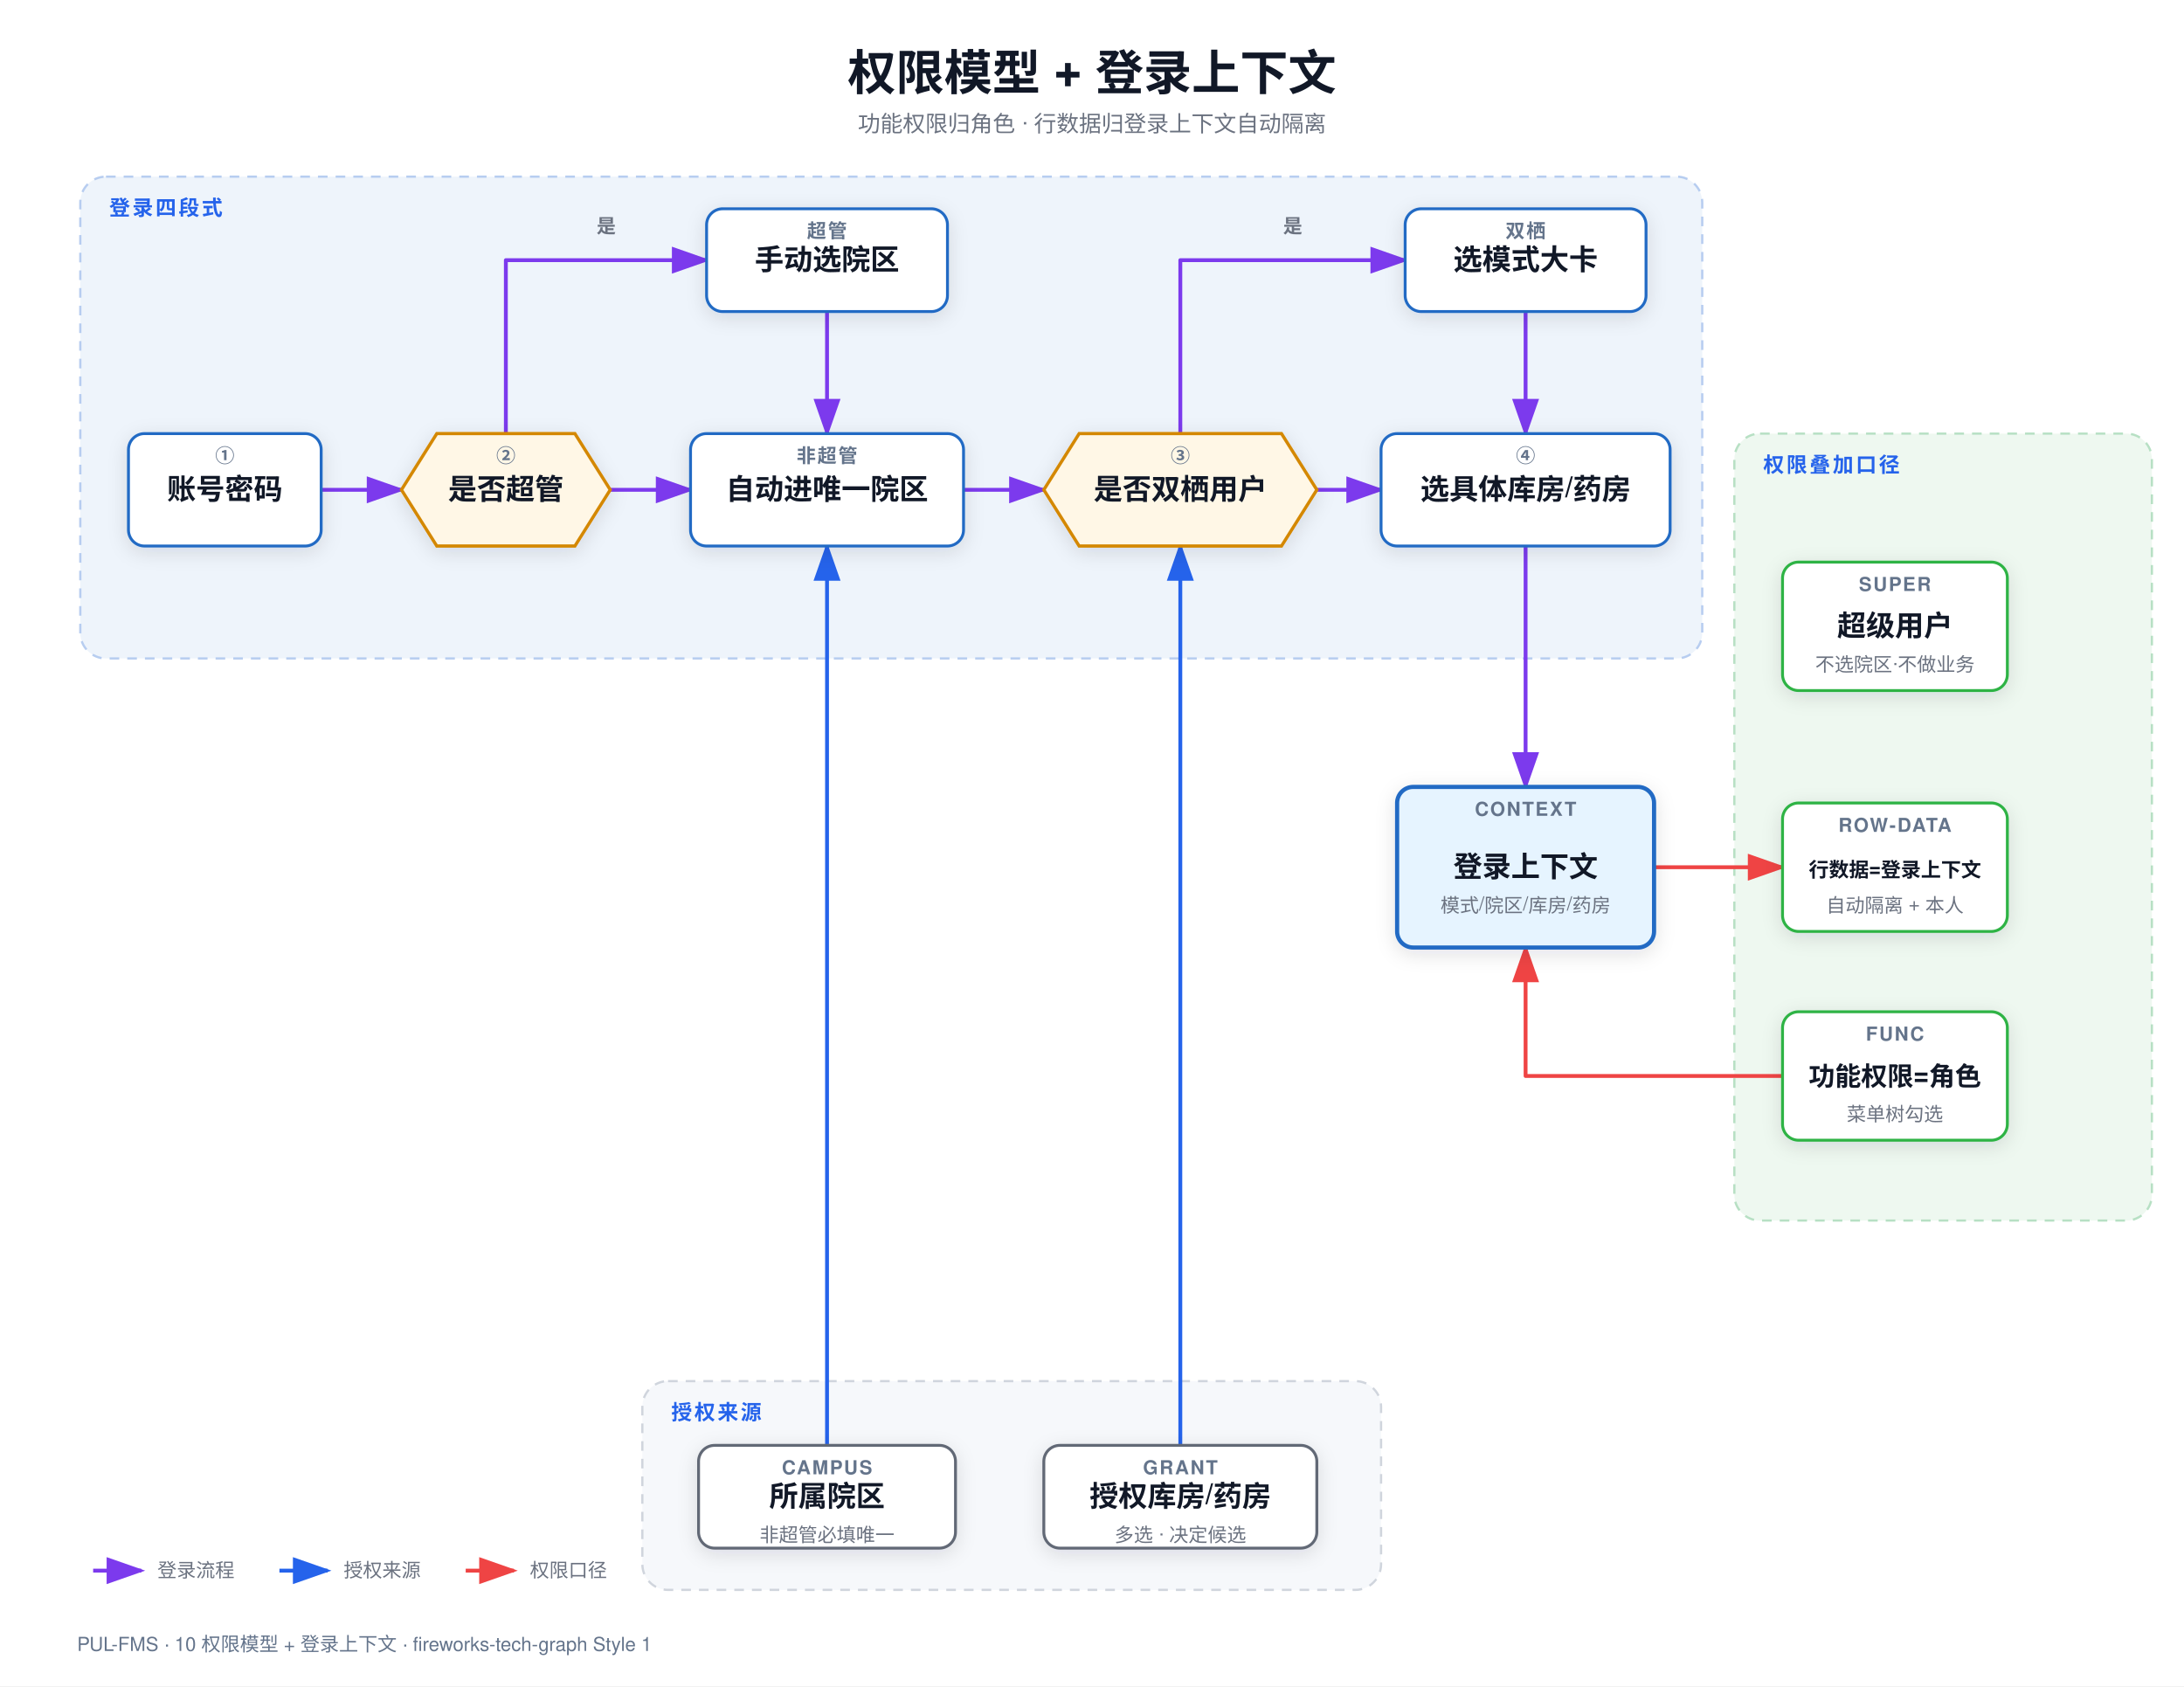
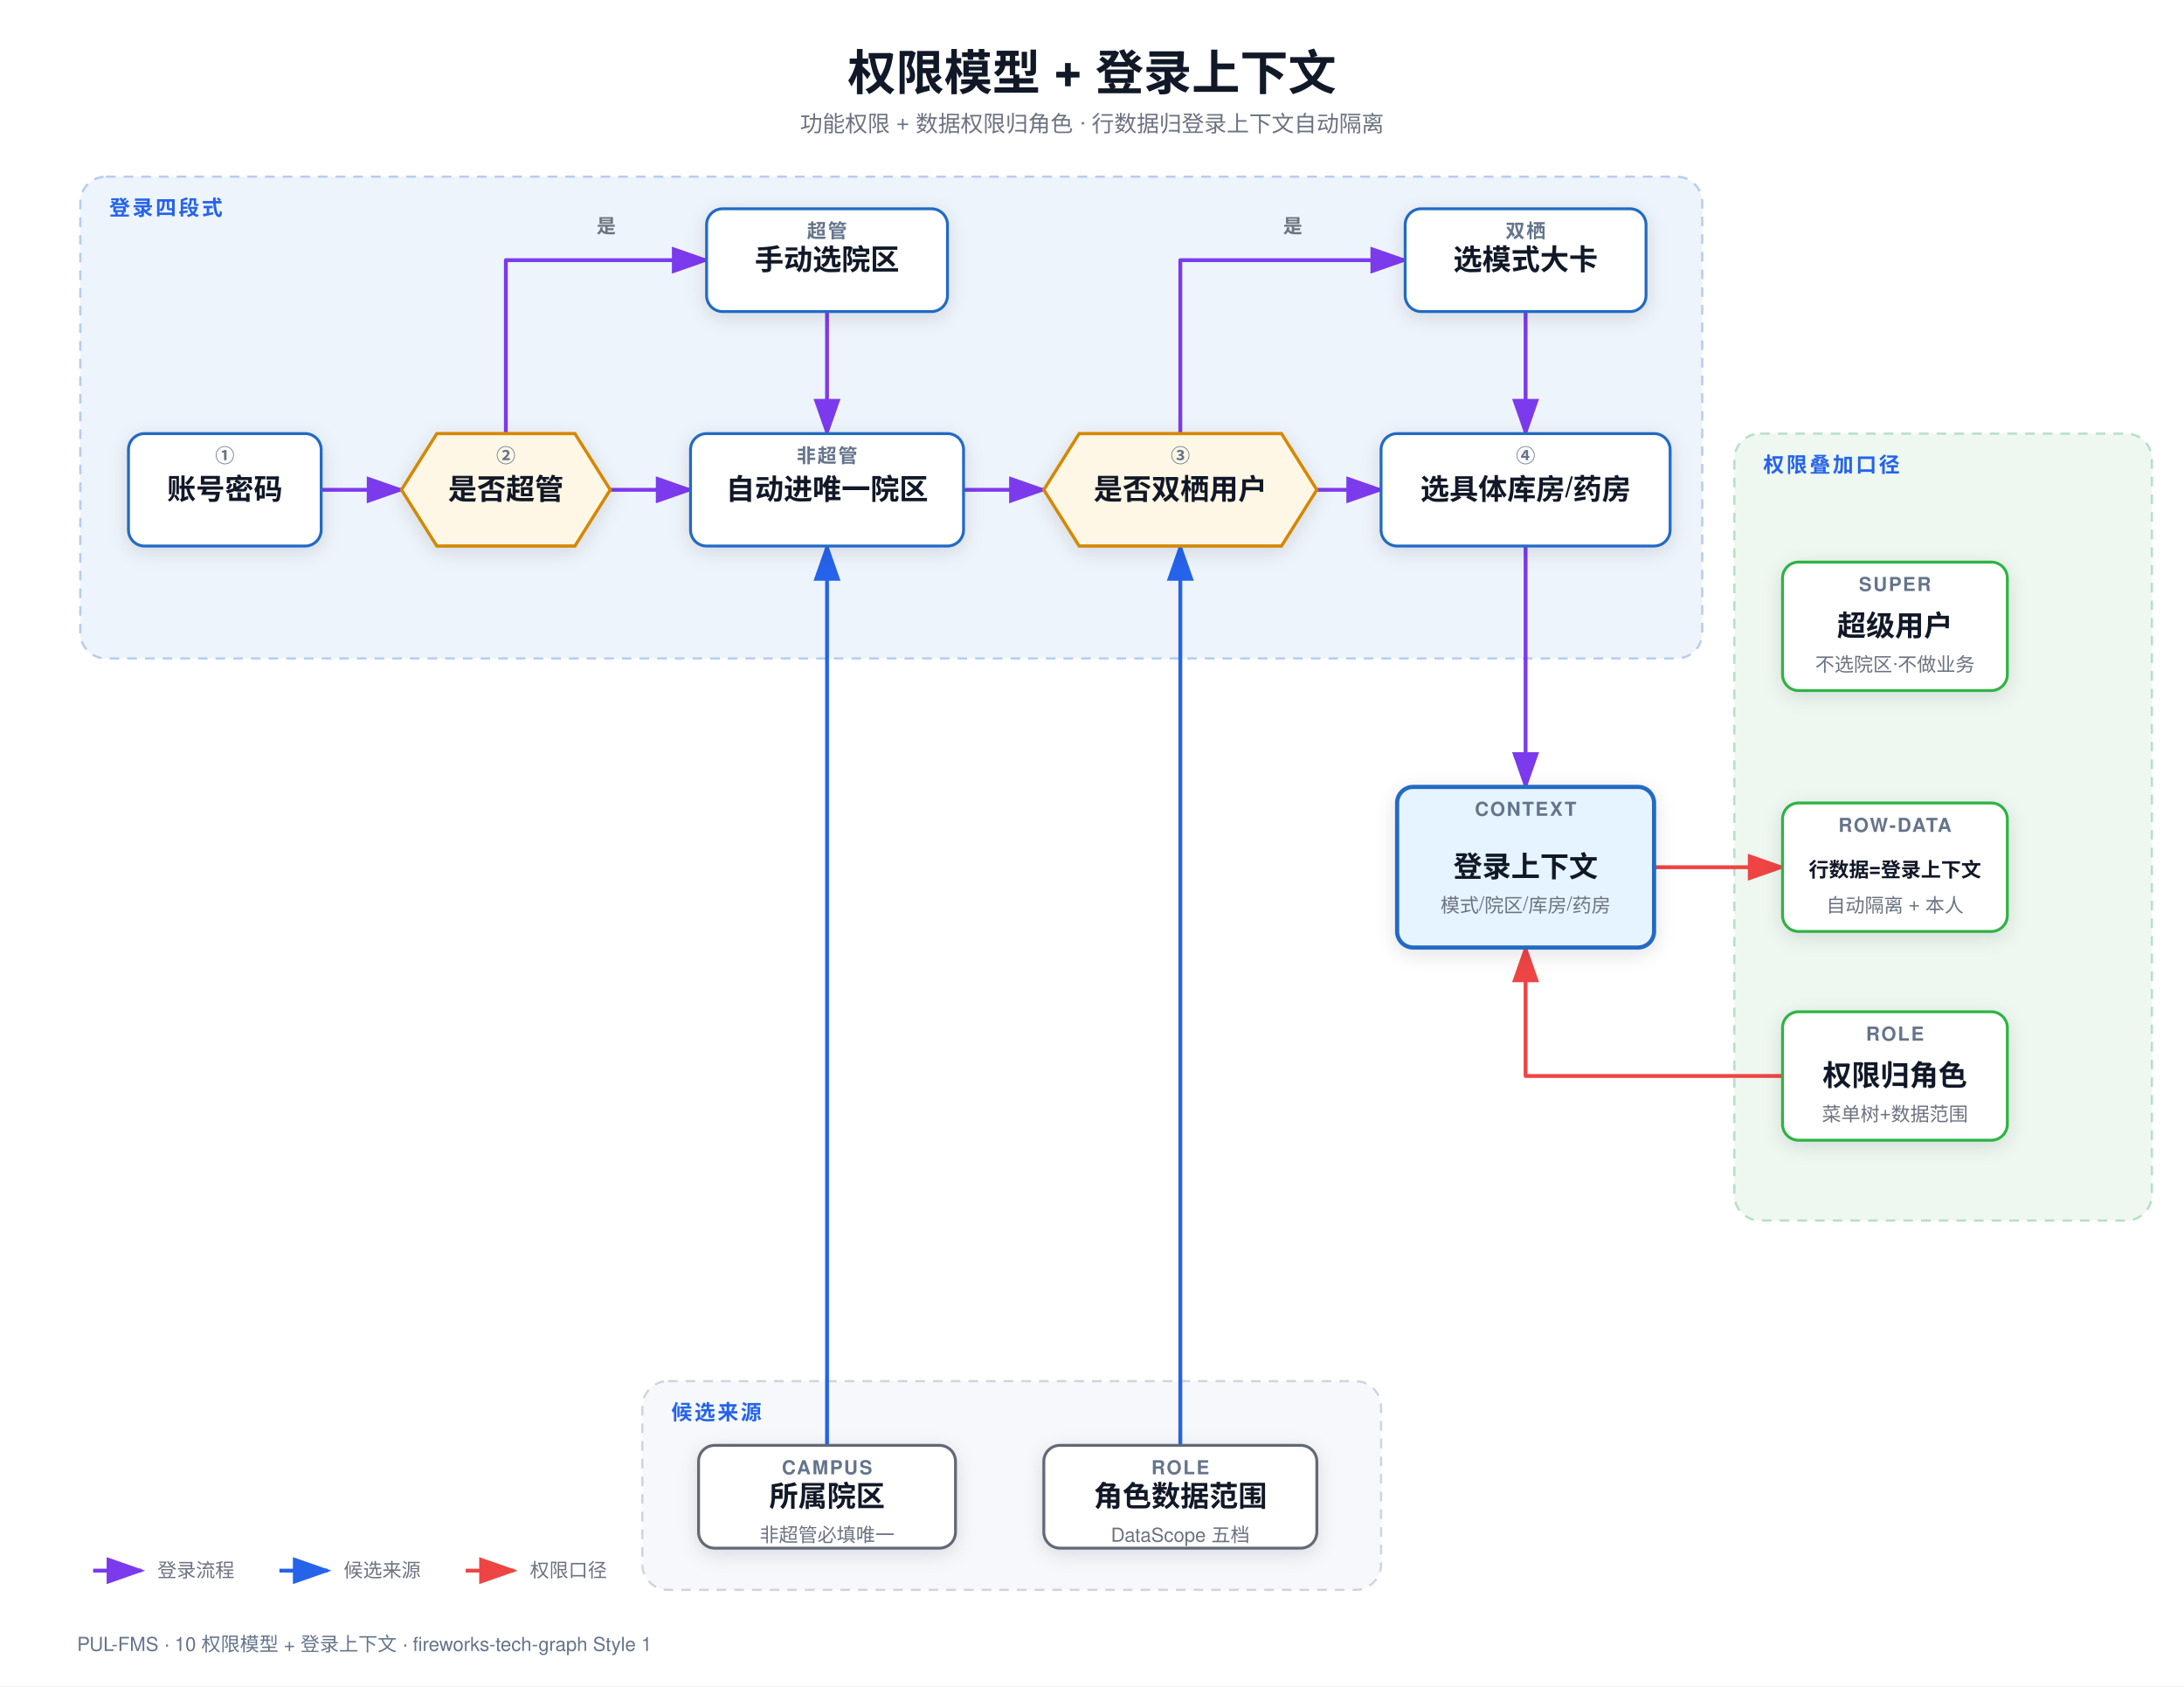
<svg xmlns="http://www.w3.org/2000/svg" viewBox="0 0 1360 1050" width="1360" height="1050" data-generator="fireworks-tech-graph" data-schema-version="1" data-text-metrics="heuristic-v1" data-style-id="1" data-visual-theme="Flat Icon" data-diagram-type="architecture" data-motion-scene="" data-semantic-profile="generic" data-semantic-valid="true" data-quality-profile="showcase" data-max-bends-per-edge="2" data-max-total-bends="8" data-max-route-stretch="1.35" data-max-bridged-crossings="0" data-min-node-gap="40.0" data-min-container-gutter="20.0" data-min-label-clearance="4.0" data-min-segment-length="16.0">
  <defs>
    <marker id="arrowA" markerWidth="10" markerHeight="7" refX="9" refY="3.5" orient="auto">
      <polygon points="0 0, 10 3.5, 0 7" fill="#7c3aed" />
    </marker>
    <marker id="arrowB" markerWidth="10" markerHeight="7" refX="9" refY="3.5" orient="auto">
      <polygon points="0 0, 10 3.5, 0 7" fill="#10b981" />
    </marker>
    <marker id="arrowC" markerWidth="10" markerHeight="7" refX="9" refY="3.5" orient="auto">
      <polygon points="0 0, 10 3.5, 0 7" fill="#2563eb" />
    </marker>
    <marker id="arrowE" markerWidth="10" markerHeight="7" refX="9" refY="3.5" orient="auto">
      <polygon points="0 0, 10 3.5, 0 7" fill="#f97316" />
    </marker>
    <marker id="arrowF" markerWidth="10" markerHeight="7" refX="9" refY="3.5" orient="auto">
      <polygon points="0 0, 10 3.5, 0 7" fill="#7c3aed" />
    </marker>
    <marker id="arrowG" markerWidth="10" markerHeight="7" refX="9" refY="3.5" orient="auto">
      <polygon points="0 0, 10 3.5, 0 7" fill="#ef4444" />
    </marker>
    <marker id="arrowH" markerWidth="10" markerHeight="7" refX="9" refY="3.5" orient="auto">
      <polygon points="0 0, 10 3.5, 0 7" fill="#6b7280" />
    </marker>
    <filter id="shadowSoft" x="-20%" y="-20%" width="140%" height="160%">
      <feDropShadow dx="0" dy="3" stdDeviation="6" flood-color="#0f172a" flood-opacity="0.12" />
    </filter>
    <filter id="shadowGlass" x="-20%" y="-20%" width="140%" height="160%">
      <feDropShadow dx="0" dy="10" stdDeviation="16" flood-color="#020617" flood-opacity="0.28" />
    </filter>
    <style>
    text { font-family: 'Helvetica Neue', Helvetica, Arial, 'PingFang SC', 'Noto Sans CJK SC', 'Microsoft YaHei', 'Microsoft JhengHei', 'SimHei', sans-serif; }
    .title { font-size: 30px; font-weight: 700; fill: #111827; }
    .subtitle { font-size: 14px; font-weight: 500; fill: #6b7280; }
    .section { font-size: 13px; font-weight: 700; fill: #2563eb; letter-spacing: 1.4px; }
    .section-sub { font-size: 12px; font-weight: 500; fill: #64748b; }
    .node-title { font-weight: 700; fill: #111827; }
    .node-sub { font-weight: 500; fill: #6b7280; }
    .node-type { font-size: 12px; font-weight: 700; fill: #64748b; letter-spacing: 0.08em; }
    .arrow-label { font-size: 12px; font-weight: 600; fill: #6b7280; }
    .legend { font-size: 12px; font-weight: 500; fill: #6b7280; }
    .footnote { font-size: 12px; font-weight: 500; fill: #64748b; }
    .metric-label { font-size: 8.5px; font-weight: 700; fill: #64748b; text-transform: uppercase; }
    .metric-value { font-size: 9.5px; font-weight: 700; fill: #111827; }
    </style>
  </defs>
  <rect data-graph-role="background" width="1360.0" height="1050.0" fill="#ffffff" />
  <text x="680.0" y="56" text-anchor="middle" class="title">权限模型 + 登录上下文</text>
-   <text x="680.0" y="82" text-anchor="middle" class="subtitle">功能权限归角色 · 行数据归登录上下文自动隔离</text>
+   <text x="680.0" y="82" text-anchor="middle" class="subtitle">功能权限 + 数据权限归角色 · 行数据归登录上下文自动隔离</text>
  <g id="login" data-graph-role="container" data-container-id="login" data-semantic-role="boundary" data-graph-bounds="50,110,1060,410">
    <rect data-graph-role="container" x="50.0" y="110.0" width="1010.0" height="300.0" rx="16.0" fill="#eef4fb" stroke="#b7cdf0" stroke-width="1.4" stroke-dasharray="6 5" />
    <text x="68.0" y="134.0" class="section">登录四段式</text>
    <rect id="login-header" data-graph-role="reserved" data-reserved-kind="container-header" x="58" y="116" width="95" height="30" fill="none" stroke="none" />
  </g>
  <g id="model" data-graph-role="container" data-container-id="model" data-semantic-role="boundary" data-graph-bounds="1080,270,1340,760">
    <rect data-graph-role="container" x="1080.0" y="270.0" width="260.0" height="490.0" rx="16.0" fill="#eef8f0" stroke="#b7e0c4" stroke-width="1.4" stroke-dasharray="6 5" />
    <text x="1098.0" y="294.0" class="section">权限叠加口径</text>
    <rect id="model-header" data-graph-role="reserved" data-reserved-kind="container-header" x="1088" y="276" width="108" height="30" fill="none" stroke="none" />
  </g>
  <g id="org" data-graph-role="container" data-container-id="org" data-semantic-role="boundary" data-graph-bounds="400,860,860,990">
    <rect data-graph-role="container" x="400.0" y="860.0" width="460.0" height="130.0" rx="16.0" fill="#f6f8fb" stroke="#d0d5dd" stroke-width="1.4" stroke-dasharray="6 5" />
-     <text x="418.0" y="884.0" class="section">授权来源</text>
+     <text x="418.0" y="884.0" class="section">候选来源</text>
    <rect id="org-header" data-graph-role="reserved" data-reserved-kind="container-header" x="408" y="866" width="82" height="30" fill="none" stroke="none" />
  </g>
  <path id="a1" data-graph-role="edge" data-edge-id="a1" data-source="L1" data-target="L2" data-edge-kind="flow" data-topic-id="" data-flow="control" data-motion-role="" data-motion-stage="" data-motion-order="" data-protocol="" data-via="" data-critical-path-id="" data-critical-hop="" data-critical-hops="" data-critical="false" data-bends="0" data-route-stretch="1.0" data-bridges="" d="M 200,305 L 250,305" fill="none" stroke="#7c3aed" stroke-width="2.4" stroke-linecap="round" stroke-linejoin="round" marker-end="url(#arrowA)" />
  <path id="a2" data-graph-role="edge" data-edge-id="a2" data-source="L2" data-target="L3" data-edge-kind="flow" data-topic-id="" data-flow="control" data-motion-role="" data-motion-stage="" data-motion-order="" data-protocol="" data-via="" data-critical-path-id="" data-critical-hop="" data-critical-hops="" data-critical="false" data-bends="1" data-route-stretch="1.0" data-bridges="" d="M 315,270 L 315,162 L 440,162" fill="none" stroke="#7c3aed" stroke-width="2.4" stroke-linecap="round" stroke-linejoin="round" marker-end="url(#arrowA)" />
  <path id="a3" data-graph-role="edge" data-edge-id="a3" data-source="L3" data-target="L4" data-edge-kind="flow" data-topic-id="" data-flow="control" data-motion-role="" data-motion-stage="" data-motion-order="" data-protocol="" data-via="" data-critical-path-id="" data-critical-hop="" data-critical-hops="" data-critical="false" data-bends="0" data-route-stretch="1.0" data-bridges="" d="M 515,194 L 515,270" fill="none" stroke="#7c3aed" stroke-width="2.4" stroke-linecap="round" stroke-linejoin="round" marker-end="url(#arrowA)" />
  <path id="a4" data-graph-role="edge" data-edge-id="a4" data-source="L2" data-target="L4" data-edge-kind="flow" data-topic-id="" data-flow="control" data-motion-role="" data-motion-stage="" data-motion-order="" data-protocol="" data-via="" data-critical-path-id="" data-critical-hop="" data-critical-hops="" data-critical="false" data-bends="0" data-route-stretch="1.0" data-bridges="" d="M 380,305 L 430,305" fill="none" stroke="#7c3aed" stroke-width="2.4" stroke-linecap="round" stroke-linejoin="round" marker-end="url(#arrowA)" />
  <path id="a5" data-graph-role="edge" data-edge-id="a5" data-source="L4" data-target="L5" data-edge-kind="flow" data-topic-id="" data-flow="control" data-motion-role="" data-motion-stage="" data-motion-order="" data-protocol="" data-via="" data-critical-path-id="" data-critical-hop="" data-critical-hops="" data-critical="false" data-bends="0" data-route-stretch="1.0" data-bridges="" d="M 600,305 L 650,305" fill="none" stroke="#7c3aed" stroke-width="2.4" stroke-linecap="round" stroke-linejoin="round" marker-end="url(#arrowA)" />
  <path id="a6" data-graph-role="edge" data-edge-id="a6" data-source="L5" data-target="L6" data-edge-kind="flow" data-topic-id="" data-flow="control" data-motion-role="" data-motion-stage="" data-motion-order="" data-protocol="" data-via="" data-critical-path-id="" data-critical-hop="" data-critical-hops="" data-critical="false" data-bends="1" data-route-stretch="1.0" data-bridges="" d="M 735,270 L 735,162 L 875,162" fill="none" stroke="#7c3aed" stroke-width="2.4" stroke-linecap="round" stroke-linejoin="round" marker-end="url(#arrowA)" />
  <path id="a7" data-graph-role="edge" data-edge-id="a7" data-source="L6" data-target="L7" data-edge-kind="flow" data-topic-id="" data-flow="control" data-motion-role="" data-motion-stage="" data-motion-order="" data-protocol="" data-via="" data-critical-path-id="" data-critical-hop="" data-critical-hops="" data-critical="false" data-bends="0" data-route-stretch="1.0" data-bridges="" d="M 950,194 L 950,270" fill="none" stroke="#7c3aed" stroke-width="2.4" stroke-linecap="round" stroke-linejoin="round" marker-end="url(#arrowA)" />
  <path id="a8" data-graph-role="edge" data-edge-id="a8" data-source="L5" data-target="L7" data-edge-kind="flow" data-topic-id="" data-flow="control" data-motion-role="" data-motion-stage="" data-motion-order="" data-protocol="" data-via="" data-critical-path-id="" data-critical-hop="" data-critical-hops="" data-critical="false" data-bends="0" data-route-stretch="1.0" data-bridges="" d="M 820,305 L 860,305" fill="none" stroke="#7c3aed" stroke-width="2.4" stroke-linecap="round" stroke-linejoin="round" marker-end="url(#arrowA)" />
  <path id="a9" data-graph-role="edge" data-edge-id="a9" data-source="L7" data-target="CTX" data-edge-kind="flow" data-topic-id="" data-flow="control" data-motion-role="" data-motion-stage="" data-motion-order="" data-protocol="" data-via="" data-critical-path-id="" data-critical-hop="" data-critical-hops="" data-critical="false" data-bends="0" data-route-stretch="1.0" data-bridges="" d="M 950,340 L 950,490" fill="none" stroke="#7c3aed" stroke-width="2.4" stroke-linecap="round" stroke-linejoin="round" marker-end="url(#arrowA)" />
  <path id="b1" data-graph-role="edge" data-edge-id="b1" data-source="O1" data-target="L4" data-edge-kind="flow" data-topic-id="" data-flow="read" data-motion-role="" data-motion-stage="" data-motion-order="" data-protocol="" data-via="" data-critical-path-id="" data-critical-hop="" data-critical-hops="" data-critical="false" data-bends="0" data-route-stretch="1.0" data-bridges="" d="M 515,900 L 515,340" fill="none" stroke="#2563eb" stroke-width="2.4" stroke-linecap="round" stroke-linejoin="round" marker-end="url(#arrowC)" />
  <path id="b2" data-graph-role="edge" data-edge-id="b2" data-source="O2" data-target="L5" data-edge-kind="flow" data-topic-id="" data-flow="read" data-motion-role="" data-motion-stage="" data-motion-order="" data-protocol="" data-via="" data-critical-path-id="" data-critical-hop="" data-critical-hops="" data-critical="false" data-bends="0" data-route-stretch="1.0" data-bridges="" d="M 735,900 L 735,340" fill="none" stroke="#2563eb" stroke-width="2.4" stroke-linecap="round" stroke-linejoin="round" marker-end="url(#arrowC)" />
  <path id="c1" data-graph-role="edge" data-edge-id="c1" data-source="M1" data-target="CTX" data-edge-kind="flow" data-topic-id="" data-flow="feedback" data-motion-role="" data-motion-stage="" data-motion-order="" data-protocol="" data-via="" data-critical-path-id="" data-critical-hop="" data-critical-hops="" data-critical="false" data-bends="1" data-route-stretch="1.0" data-bridges="" d="M 1110,670 L 950,670 L 950,590" fill="none" stroke="#ef4444" stroke-width="2.4" stroke-linecap="round" stroke-linejoin="round" marker-end="url(#arrowG)" />
  <path id="c2" data-graph-role="edge" data-edge-id="c2" data-source="CTX" data-target="M2" data-edge-kind="flow" data-topic-id="" data-flow="feedback" data-motion-role="" data-motion-stage="" data-motion-order="" data-protocol="" data-via="" data-critical-path-id="" data-critical-hop="" data-critical-hops="" data-critical="false" data-bends="0" data-route-stretch="1.0" data-bridges="" d="M 1030,540 L 1110,540" fill="none" stroke="#ef4444" stroke-width="2.4" stroke-linecap="round" stroke-linejoin="round" marker-end="url(#arrowG)" />
  <g id="node-L3" data-graph-role="node" data-node-id="L3" data-semantic-role="rect" data-motion-role="" data-motion-stage="" data-motion-order="" data-parent="" data-deployment-id="" data-topic-id="" data-span-id="" data-station-order="" data-status="" data-start-ms="" data-duration-ms="" data-parent-span="" data-graph-bounds="440,130,590,194">
    <rect x="440.0" y="130.0" width="150.0" height="64.0" rx="10.0" fill="#ffffff" stroke="#206bc4" stroke-width="1.8" filter="url(#shadowSoft)" />
    <text x="515.0" y="148.0" text-anchor="middle" class="node-type">超管</text>
    <text data-text-role="title" data-full-text="手动选院区" data-text-max-width="126.0" x="515.0" y="168.0" text-anchor="middle" class="node-title" font-size="18">手动选院区</text>
  </g>
  <g id="node-L6" data-graph-role="node" data-node-id="L6" data-semantic-role="rect" data-motion-role="" data-motion-stage="" data-motion-order="" data-parent="" data-deployment-id="" data-topic-id="" data-span-id="" data-station-order="" data-status="" data-start-ms="" data-duration-ms="" data-parent-span="" data-graph-bounds="875,130,1025,194">
    <rect x="875.0" y="130.0" width="150.0" height="64.0" rx="10.0" fill="#ffffff" stroke="#206bc4" stroke-width="1.8" filter="url(#shadowSoft)" />
    <text x="950.0" y="148.0" text-anchor="middle" class="node-type">双栖</text>
    <text data-text-role="title" data-full-text="选模式大卡" data-text-max-width="126.0" x="950.0" y="168.0" text-anchor="middle" class="node-title" font-size="18">选模式大卡</text>
  </g>
  <g id="node-L1" data-graph-role="node" data-node-id="L1" data-semantic-role="rect" data-motion-role="" data-motion-stage="" data-motion-order="" data-parent="" data-deployment-id="" data-topic-id="" data-span-id="" data-station-order="" data-status="" data-start-ms="" data-duration-ms="" data-parent-span="" data-graph-bounds="80,270,200,340">
    <rect x="80.0" y="270.0" width="120.0" height="70.0" rx="10.0" fill="#ffffff" stroke="#206bc4" stroke-width="1.8" filter="url(#shadowSoft)" />
    <text x="140.0" y="288.0" text-anchor="middle" class="node-type">①</text>
    <text data-text-role="title" data-full-text="账号密码" data-text-max-width="96.0" x="140.0" y="311.0" text-anchor="middle" class="node-title" font-size="18">账号密码</text>
  </g>
  <g id="node-L2" data-graph-role="node" data-node-id="L2" data-semantic-role="hexagon" data-motion-role="" data-motion-stage="" data-motion-order="" data-parent="" data-deployment-id="" data-topic-id="" data-span-id="" data-station-order="" data-status="" data-start-ms="" data-duration-ms="" data-parent-span="" data-graph-bounds="250,270,380,340">
    <path d="M 272.0 270.0 L 358.0 270.0 L 380.0 305.0 L 358.0 340.0 L 272.0 340.0 L 250.0 305.0 Z" fill="#fff7e6" stroke="#d48806" stroke-width="2.0" filter="url(#shadowSoft)" />
    <text x="315.0" y="288.0" text-anchor="middle" class="node-type">②</text>
    <text data-text-role="title" data-full-text="是否超管" data-text-max-width="78.0" x="315.0" y="311.0" text-anchor="middle" class="node-title" font-size="18">是否超管</text>
  </g>
  <g id="node-L4" data-graph-role="node" data-node-id="L4" data-semantic-role="rect" data-motion-role="" data-motion-stage="" data-motion-order="" data-parent="" data-deployment-id="" data-topic-id="" data-span-id="" data-station-order="" data-status="" data-start-ms="" data-duration-ms="" data-parent-span="" data-graph-bounds="430,270,600,340">
    <rect x="430.0" y="270.0" width="170.0" height="70.0" rx="10.0" fill="#ffffff" stroke="#206bc4" stroke-width="1.8" filter="url(#shadowSoft)" />
    <text x="515.0" y="288.0" text-anchor="middle" class="node-type">非超管</text>
    <text data-text-role="title" data-full-text="自动进唯一院区" data-text-max-width="146.0" x="515.0" y="311.0" text-anchor="middle" class="node-title" font-size="18">自动进唯一院区</text>
  </g>
  <g id="node-L5" data-graph-role="node" data-node-id="L5" data-semantic-role="hexagon" data-motion-role="" data-motion-stage="" data-motion-order="" data-parent="" data-deployment-id="" data-topic-id="" data-span-id="" data-station-order="" data-status="" data-start-ms="" data-duration-ms="" data-parent-span="" data-graph-bounds="650,270,820,340">
    <path d="M 672.0 270.0 L 798.0 270.0 L 820.0 305.0 L 798.0 340.0 L 672.0 340.0 L 650.0 305.0 Z" fill="#fff7e6" stroke="#d48806" stroke-width="2.0" filter="url(#shadowSoft)" />
    <text x="735.0" y="288.0" text-anchor="middle" class="node-type">③</text>
    <text data-text-role="title" data-full-text="是否双栖用户" data-text-max-width="118.0" x="735.0" y="311.0" text-anchor="middle" class="node-title" font-size="18">是否双栖用户</text>
  </g>
  <g id="node-L7" data-graph-role="node" data-node-id="L7" data-semantic-role="rect" data-motion-role="" data-motion-stage="" data-motion-order="" data-parent="" data-deployment-id="" data-topic-id="" data-span-id="" data-station-order="" data-status="" data-start-ms="" data-duration-ms="" data-parent-span="" data-graph-bounds="860,270,1040,340">
    <rect x="860.0" y="270.0" width="180.0" height="70.0" rx="10.0" fill="#ffffff" stroke="#206bc4" stroke-width="1.8" filter="url(#shadowSoft)" />
    <text x="950.0" y="288.0" text-anchor="middle" class="node-type">④</text>
    <text data-text-role="title" data-full-text="选具体库房/药房" data-text-max-width="156.0" x="950.0" y="311.0" text-anchor="middle" class="node-title" font-size="18">选具体库房/药房</text>
  </g>
  <g id="node-CTX" data-graph-role="node" data-node-id="CTX" data-semantic-role="rect" data-motion-role="" data-motion-stage="" data-motion-order="" data-parent="" data-deployment-id="" data-topic-id="" data-span-id="" data-station-order="" data-status="" data-start-ms="" data-duration-ms="" data-parent-span="" data-graph-bounds="870,490,1030,590">
    <rect x="870.0" y="490.0" width="160.0" height="100.0" rx="10.0" fill="#e6f4ff" stroke="#206bc4" stroke-width="2.6" filter="url(#shadowSoft)" />
    <text x="950.0" y="508.0" text-anchor="middle" class="node-type">CONTEXT</text>
    <text data-text-role="title" data-full-text="登录上下文" data-text-max-width="136.0" x="950.0" y="546.0" text-anchor="middle" class="node-title" font-size="18">登录上下文</text>
    <text data-text-role="subtitle" data-full-text="模式/院区/库房/药房" data-text-max-width="136.0" x="950.0" y="568.0" text-anchor="middle" class="node-sub" font-size="12">模式/院区/库房/药房</text>
  </g>
  <g id="node-M3" data-graph-role="node" data-node-id="M3" data-semantic-role="rect" data-motion-role="" data-motion-stage="" data-motion-order="" data-parent="" data-deployment-id="" data-topic-id="" data-span-id="" data-station-order="" data-status="" data-start-ms="" data-duration-ms="" data-parent-span="" data-graph-bounds="1110,350,1250,430">
    <rect x="1110.0" y="350.0" width="140.0" height="80.0" rx="10.0" fill="#ffffff" stroke="#2fb344" stroke-width="1.8" filter="url(#shadowSoft)" />
    <text x="1180.0" y="368.0" text-anchor="middle" class="node-type">SUPER</text>
    <text data-text-role="title" data-full-text="超级用户" data-text-max-width="116.0" x="1180.0" y="396.0" text-anchor="middle" class="node-title" font-size="18">超级用户</text>
    <text data-text-role="subtitle" data-full-text="不选院区·不做业务" data-text-max-width="116.0" x="1180.0" y="418.0" text-anchor="middle" class="node-sub" font-size="12">不选院区·不做业务</text>
  </g>
  <g id="node-M2" data-graph-role="node" data-node-id="M2" data-semantic-role="rect" data-motion-role="" data-motion-stage="" data-motion-order="" data-parent="" data-deployment-id="" data-topic-id="" data-span-id="" data-station-order="" data-status="" data-start-ms="" data-duration-ms="" data-parent-span="" data-graph-bounds="1110,500,1250,580">
    <rect x="1110.0" y="500.0" width="140.0" height="80.0" rx="10.0" fill="#ffffff" stroke="#2fb344" stroke-width="1.8" filter="url(#shadowSoft)" />
    <text x="1180.0" y="518.0" text-anchor="middle" class="node-type">ROW-DATA</text>
    <text data-text-role="title" data-full-text="行数据=登录上下文" data-text-max-width="116.0" x="1180.0" y="546.0" text-anchor="middle" class="node-title" font-size="12.51">行数据=登录上下文</text>
    <text data-text-role="subtitle" data-full-text="自动隔离 + 本人" data-text-max-width="116.0" x="1180.0" y="568.0" text-anchor="middle" class="node-sub" font-size="12">自动隔离 + 本人</text>
  </g>
  <g id="node-M1" data-graph-role="node" data-node-id="M1" data-semantic-role="rect" data-motion-role="" data-motion-stage="" data-motion-order="" data-parent="" data-deployment-id="" data-topic-id="" data-span-id="" data-station-order="" data-status="" data-start-ms="" data-duration-ms="" data-parent-span="" data-graph-bounds="1110,630,1250,710">
    <rect x="1110.0" y="630.0" width="140.0" height="80.0" rx="10.0" fill="#ffffff" stroke="#2fb344" stroke-width="1.8" filter="url(#shadowSoft)" />
-     <text x="1180.0" y="648.0" text-anchor="middle" class="node-type">FUNC</text>
-     <text data-text-role="title" data-full-text="功能权限=角色" data-text-max-width="116.0" x="1180.0" y="676.0" text-anchor="middle" class="node-title" font-size="16.32">功能权限=角色</text>
-     <text data-text-role="subtitle" data-full-text="菜单树勾选" data-text-max-width="116.0" x="1180.0" y="698.0" text-anchor="middle" class="node-sub" font-size="12">菜单树勾选</text>
+     <text x="1180.0" y="648.0" text-anchor="middle" class="node-type">ROLE</text>
+     <text data-text-role="title" data-full-text="权限归角色" data-text-max-width="116.0" x="1180.0" y="676.0" text-anchor="middle" class="node-title" font-size="18">权限归角色</text>
+     <text data-text-role="subtitle" data-full-text="菜单树+数据范围" data-text-max-width="116.0" x="1180.0" y="698.0" text-anchor="middle" class="node-sub" font-size="12">菜单树+数据范围</text>
  </g>
  <g id="node-O1" data-graph-role="node" data-node-id="O1" data-semantic-role="rect" data-motion-role="" data-motion-stage="" data-motion-order="" data-parent="" data-deployment-id="" data-topic-id="" data-span-id="" data-station-order="" data-status="" data-start-ms="" data-duration-ms="" data-parent-span="" data-graph-bounds="435,900,595,964">
    <rect x="435.0" y="900.0" width="160.0" height="64.0" rx="10.0" fill="#ffffff" stroke="#626976" stroke-width="1.8" filter="url(#shadowSoft)" />
    <text x="515.0" y="918.0" text-anchor="middle" class="node-type">CAMPUS</text>
    <text data-text-role="title" data-full-text="所属院区" data-text-max-width="136.0" x="515.0" y="938.0" text-anchor="middle" class="node-title" font-size="18">所属院区</text>
    <text data-text-role="subtitle" data-full-text="非超管必填唯一" data-text-max-width="136.0" x="515.0" y="960.0" text-anchor="middle" class="node-sub" font-size="12">非超管必填唯一</text>
  </g>
  <g id="node-O2" data-graph-role="node" data-node-id="O2" data-semantic-role="rect" data-motion-role="" data-motion-stage="" data-motion-order="" data-parent="" data-deployment-id="" data-topic-id="" data-span-id="" data-station-order="" data-status="" data-start-ms="" data-duration-ms="" data-parent-span="" data-graph-bounds="650,900,820,964">
    <rect x="650.0" y="900.0" width="170.0" height="64.0" rx="10.0" fill="#ffffff" stroke="#626976" stroke-width="1.8" filter="url(#shadowSoft)" />
-     <text x="735.0" y="918.0" text-anchor="middle" class="node-type">GRANT</text>
-     <text data-text-role="title" data-full-text="授权库房/药房" data-text-max-width="146.0" x="735.0" y="938.0" text-anchor="middle" class="node-title" font-size="18">授权库房/药房</text>
-     <text data-text-role="subtitle" data-full-text="多选 · 决定候选" data-text-max-width="146.0" x="735.0" y="960.0" text-anchor="middle" class="node-sub" font-size="12">多选 · 决定候选</text>
+     <text x="735.0" y="918.0" text-anchor="middle" class="node-type">ROLE</text>
+     <text data-text-role="title" data-full-text="角色数据范围" data-text-max-width="146.0" x="735.0" y="938.0" text-anchor="middle" class="node-title" font-size="18">角色数据范围</text>
+     <text data-text-role="subtitle" data-full-text="DataScope 五档" data-text-max-width="146.0" x="735.0" y="960.0" text-anchor="middle" class="node-sub" font-size="12">DataScope 五档</text>
  </g>
  <g id="a2-label" data-graph-role="label" data-owner="a2" data-graph-bounds="359.5,131,395.5,151">
    <text x="377.5" y="145.0" text-anchor="middle" class="arrow-label">是</text>
  </g>
  <g id="a6-label" data-graph-role="label" data-owner="a6" data-graph-bounds="787,131,823,151">
    <text x="805.0" y="145.0" text-anchor="middle" class="arrow-label">是</text>
  </g>
  <g id="legend" data-graph-role="legend">
    <rect id="legend-zone" data-graph-role="reserved" data-reserved-kind="legend" x="48" y="964" width="350" height="46" rx="10" fill="none" stroke="none" />
    <line data-graph-role="decoration" x1="58.0" y1="978.0" x2="88.0" y2="978.0" stroke="#7c3aed" stroke-width="2.4" marker-end="url(#arrowA)" />
    <text data-graph-role="decoration" x="98.0" y="982.0" class="legend">登录流程</text>
    <line data-graph-role="decoration" x1="174.0" y1="978.0" x2="204.0" y2="978.0" stroke="#2563eb" stroke-width="2.4" marker-end="url(#arrowC)" />
-     <text data-graph-role="decoration" x="214.0" y="982.0" class="legend">授权来源</text>
+     <text data-graph-role="decoration" x="214.0" y="982.0" class="legend">候选来源</text>
    <line data-graph-role="decoration" x1="290.0" y1="978.0" x2="320.0" y2="978.0" stroke="#ef4444" stroke-width="2.4" marker-end="url(#arrowG)" />
    <text data-graph-role="decoration" x="330.0" y="982.0" class="legend">权限口径</text>
  </g>
  <g id="footer" data-graph-role="reserved" data-graph-bounds="48,1016,440,1032">
    <text x="48.0" y="1028.0" class="footnote">PUL-FMS · 10 权限模型 + 登录上下文 · fireworks-tech-graph Style 1</text>
  </g>
</svg>
